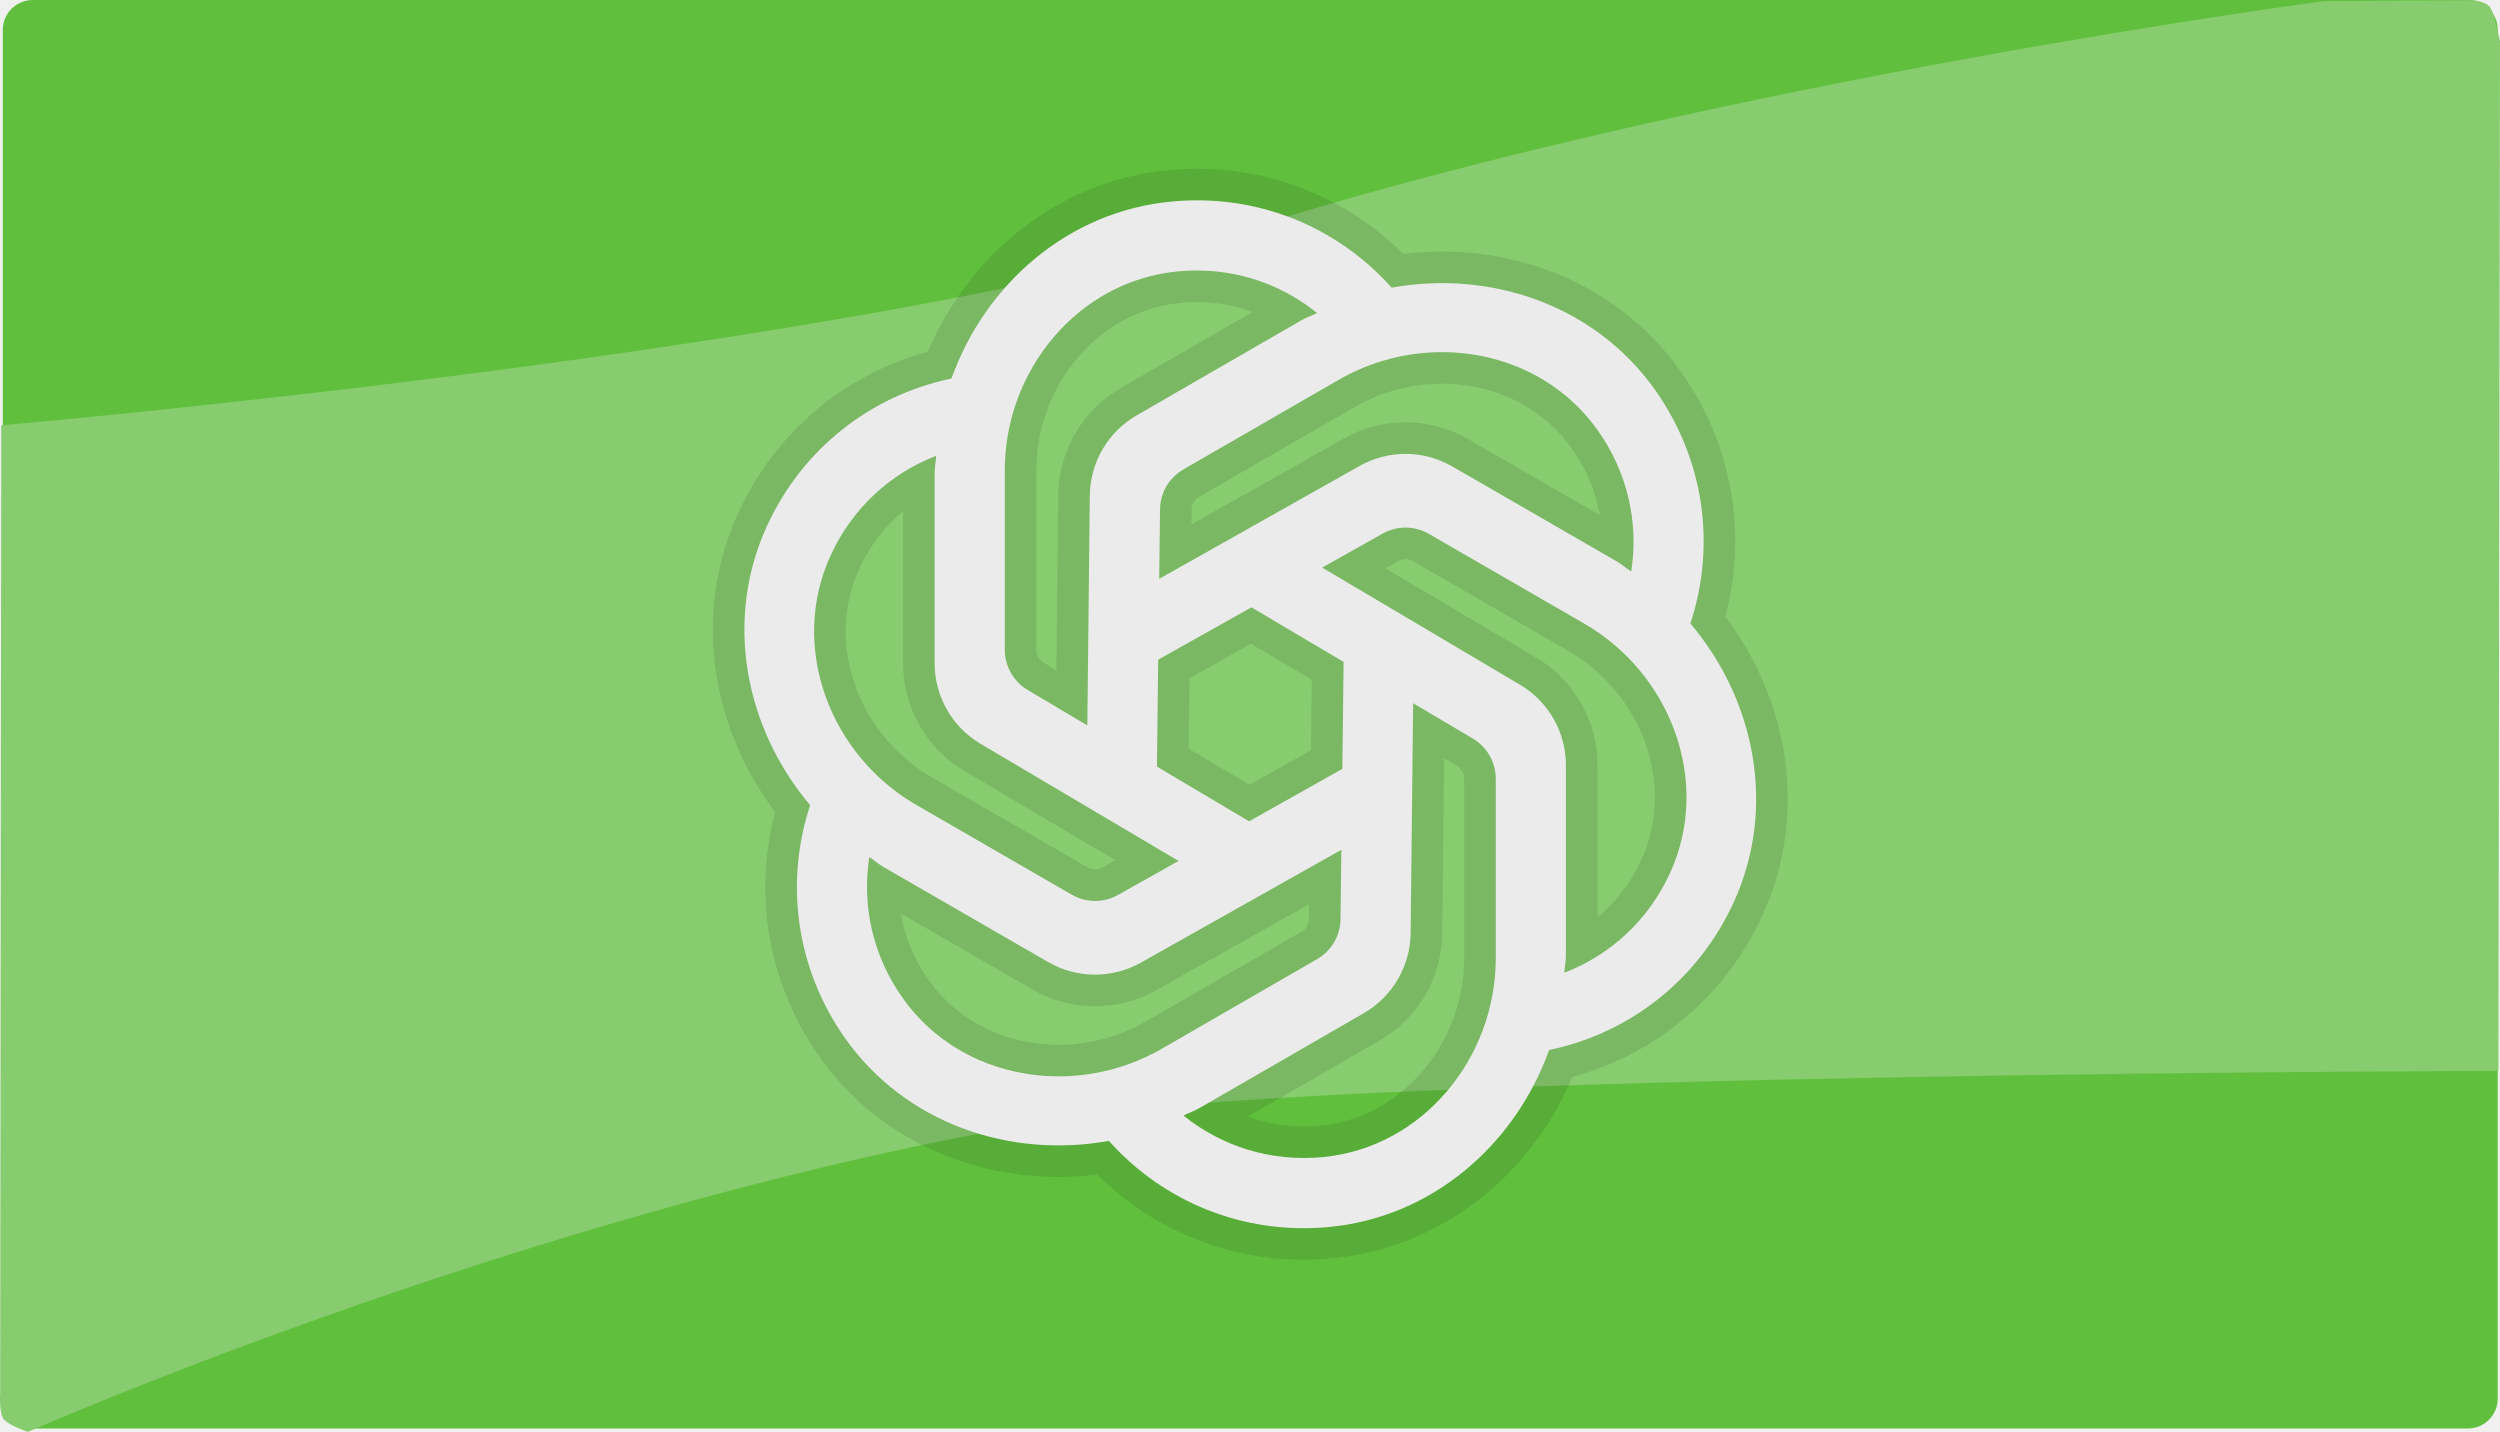
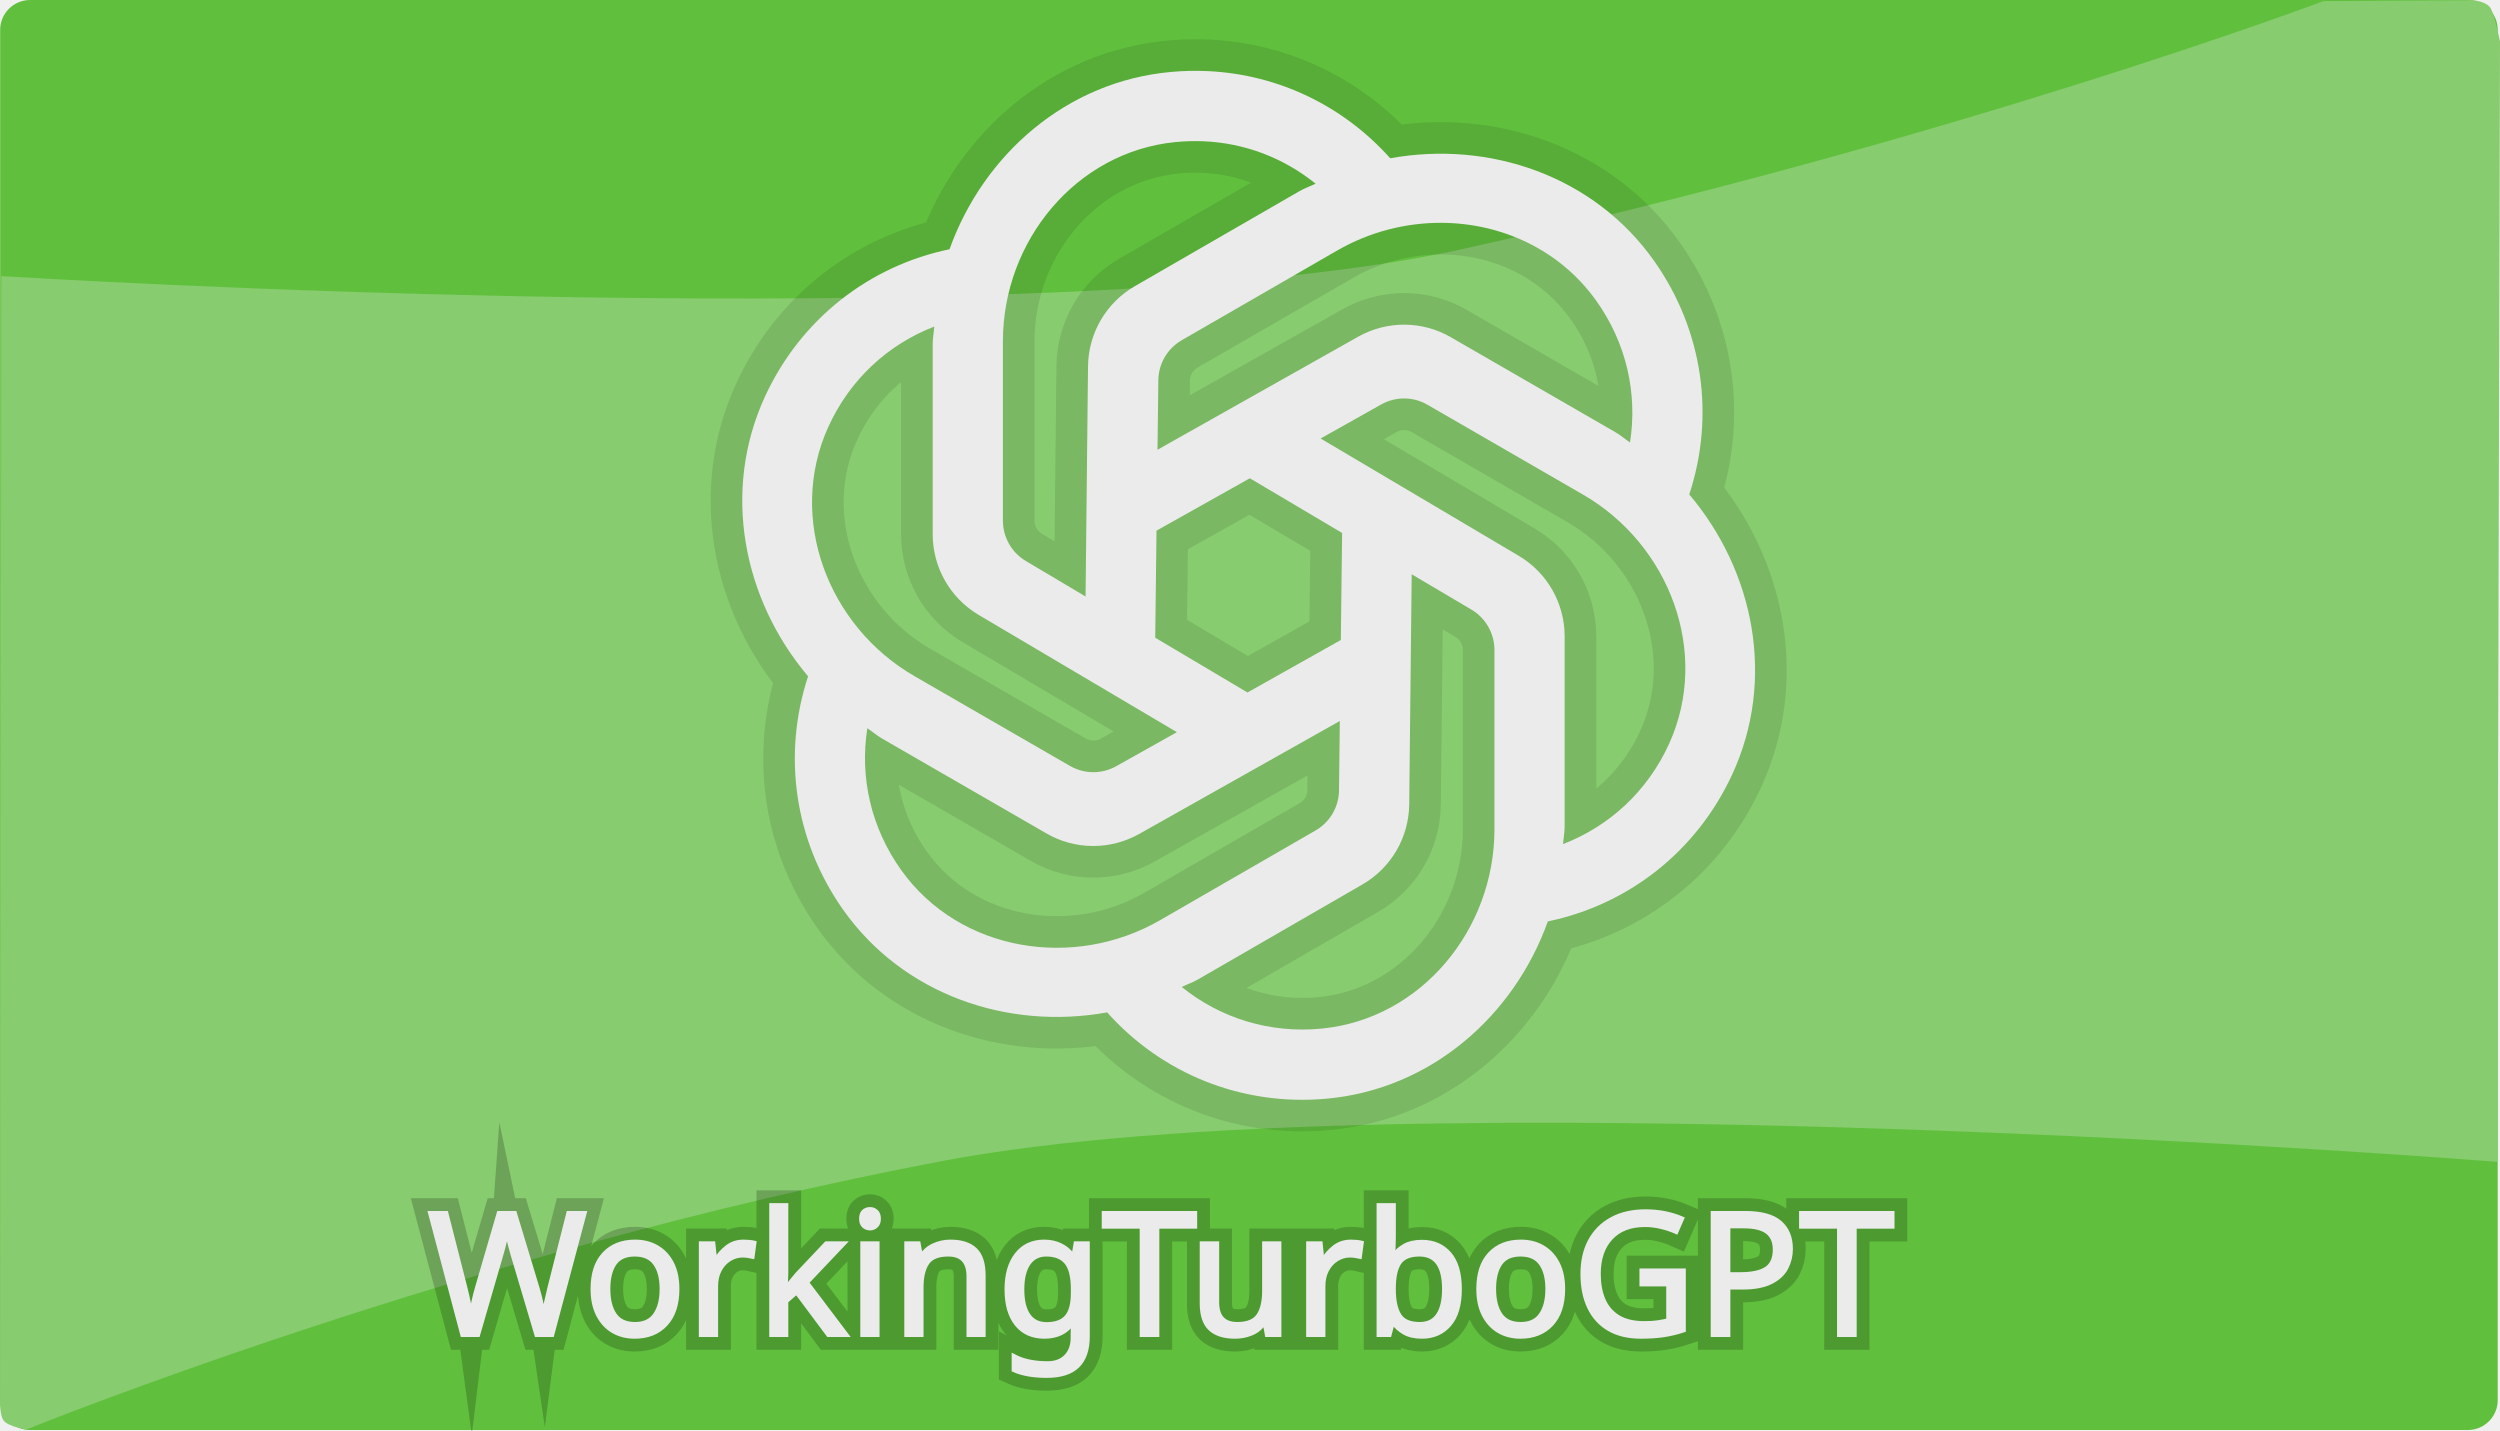
- <svg xmlns="http://www.w3.org/2000/svg" version="1.1" width="376.265" height="215.509" viewBox="0,0,376.265,215.509">
-   <g transform="translate(-240.2786,-72.24528)">
+ <svg xmlns="http://www.w3.org/2000/svg" version="1.1" width="375.865" height="215" viewBox="0,0,375.865,215">
+   <g transform="translate(-52.26755,-72.24528)">
    <g data-paper-data="{&quot;isPaintingLayer&quot;:true}" fill-rule="nonzero" stroke-linecap="butt" stroke-linejoin="miter" stroke-miterlimit="10" stroke-dasharray="" stroke-dashoffset="0" style="mix-blend-mode: normal">
-       <path d="M245.202,287.245c-2.485,0 -4.5,-2.015 -4.5,-4.5v-206c0,-2.485 2.015,-4.5 4.5,-4.5h366.5c2.485,0 4.5,2.015 4.5,4.5v206c0,2.485 -2.015,4.5 -4.5,4.5z" fill="#60c03d" stroke="none" stroke-width="0" />
-       <path d="M240.304,281.921l0.167,-145.667c0,0 127.637,-10.996 189.098,-30.072c70.47,-21.873 160.402,-33.761 160.402,-33.761l22.491,-0.147c0,0 2.08,0.155 2.687,1.224c0.607,1.069 1.394,5.001 1.394,5.001l-0.239,154.922c0,0 -172.085,0.32 -213.754,6.838c-77.939,12.192 -158.079,47.495 -158.079,47.495c0,0 -2.978,-1.002 -3.656,-1.952c-0.709,-0.993 -0.511,-3.882 -0.511,-3.882z" fill="#87cc6e" stroke="none" stroke-width="0" />
-       <path d="M449.731,115.54c14.906,-2.7 30.66,2.627 39.712,15.478c7.379,10.478 9.11,23.366 5.251,35.066c9.786,11.559 13.047,27.857 6.447,42.117c-5.387,11.628 -15.66,19.567 -27.712,22.076c-5.115,14.26 -17.624,25.241 -33.279,26.653c-12.764,1.157 -24.777,-3.791 -32.976,-12.976c-14.906,2.7 -30.673,-2.627 -39.725,-15.478c-7.37,-10.474 -9.091,-23.356 -5.237,-35.052c-9.787,-11.559 -13.047,-27.87 -6.447,-42.131c5.387,-11.634 15.66,-19.566 27.712,-22.076c5.115,-14.261 17.624,-25.241 33.279,-26.653c1.892,-0.171 3.757,-0.213 5.608,-0.124c10.635,0.513 20.384,5.276 27.368,13.1zM417.428,113.107c-14.962,1.485 -25.925,14.906 -25.925,29.938v26.983c0,2.484 1.311,4.795 3.45,6.062l8.976,5.333l0.371,-34.612c0.056,-4.976 2.731,-9.557 7.038,-12.041l24.77,-14.296c0.776,-0.448 1.61,-0.719 2.406,-1.113c-4.76,-3.844 -10.618,-6.131 -16.921,-6.378c-1.372,-0.054 -2.762,-0.015 -4.165,0.124zM441.758,129.41l-23.368,13.485c-2.154,1.246 -3.491,3.523 -3.519,6.007l-0.124,10.461l30.158,-16.99c4.335,-2.442 9.631,-2.423 13.938,0.069l24.77,14.296c0.777,0.449 1.431,1.033 2.172,1.526c1.153,-7.356 -0.532,-14.974 -5.127,-21.375c-5.476,-7.636 -14.212,-11.589 -23.175,-11.643c-5.378,-0.032 -10.843,1.346 -15.725,4.165zM365.235,155.967c-6.193,13.696 -0.058,29.913 12.962,37.43l23.382,13.498c2.154,1.246 4.801,1.259 6.969,0.041l9.113,-5.113l-29.815,-17.636c-4.279,-2.534 -6.9,-7.148 -6.9,-12.124v-28.578c0,-0.894 0.178,-1.755 0.234,-2.639c-6.945,2.681 -12.694,7.939 -15.945,15.12zM448.37,152.558l-9.1,5.113l29.787,17.636c4.279,2.534 6.9,7.134 6.9,12.11v28.591c0,0.896 -0.177,1.753 -0.234,2.639c6.947,-2.68 12.707,-7.937 15.959,-15.12c6.193,-13.696 0.044,-29.913 -12.976,-37.43l-23.368,-13.498c-1.077,-0.623 -2.276,-0.941 -3.478,-0.948c-1.202,-0.007 -2.408,0.298 -3.491,0.907zM414.596,171.527l-0.192,16.096l13.87,8.234l14.034,-7.89l0.192,-16.096l-13.87,-8.22zM452.59,212.682c-0.056,4.976 -2.731,9.557 -7.038,12.041l-24.756,14.296c-0.776,0.448 -1.61,0.719 -2.405,1.113c5.795,4.681 13.236,7.032 21.086,6.254c14.962,-1.485 25.925,-14.905 25.925,-29.938v-26.983c0,-2.484 -1.311,-4.795 -3.45,-6.062l-8.99,-5.32zM411.998,217.122c-4.335,2.442 -9.631,2.423 -13.938,-0.069l-24.77,-14.296c-0.777,-0.449 -1.431,-1.033 -2.172,-1.526c-1.153,7.356 0.532,14.974 5.127,21.375c8.762,12.218 25.881,14.994 38.901,7.478l23.368,-13.485c2.154,-1.246 3.491,-3.523 3.519,-6.007l0.124,-10.447z" fill="none" stroke-opacity="0.098" stroke="#000000" stroke-width="9.5" />
-       <path d="M449.731,115.54c14.906,-2.7 30.66,2.627 39.712,15.478c7.379,10.478 9.11,23.366 5.251,35.066c9.786,11.559 13.047,27.857 6.447,42.117c-5.387,11.628 -15.66,19.567 -27.712,22.076c-5.115,14.26 -17.624,25.241 -33.279,26.653c-12.764,1.157 -24.777,-3.791 -32.976,-12.976c-14.906,2.7 -30.673,-2.627 -39.725,-15.478c-7.37,-10.474 -9.091,-23.356 -5.237,-35.052c-9.787,-11.559 -13.047,-27.87 -6.447,-42.131c5.387,-11.634 15.66,-19.566 27.712,-22.076c5.115,-14.261 17.624,-25.241 33.279,-26.653c1.892,-0.171 3.757,-0.213 5.608,-0.124c10.635,0.513 20.384,5.276 27.368,13.1zM417.428,113.107c-14.962,1.485 -25.925,14.906 -25.925,29.938v26.983c0,2.484 1.311,4.795 3.45,6.062l8.976,5.333l0.371,-34.612c0.056,-4.976 2.731,-9.557 7.038,-12.041l24.77,-14.296c0.776,-0.448 1.61,-0.719 2.406,-1.113c-4.76,-3.844 -10.618,-6.131 -16.921,-6.378c-1.372,-0.054 -2.762,-0.015 -4.165,0.124zM441.758,129.41l-23.368,13.485c-2.154,1.246 -3.491,3.523 -3.519,6.007l-0.124,10.461l30.158,-16.99c4.335,-2.442 9.631,-2.423 13.938,0.069l24.77,14.296c0.777,0.449 1.431,1.033 2.172,1.526c1.153,-7.356 -0.532,-14.974 -5.127,-21.375c-5.476,-7.636 -14.212,-11.589 -23.175,-11.643c-5.378,-0.032 -10.843,1.346 -15.725,4.165zM365.235,155.967c-6.193,13.696 -0.058,29.913 12.962,37.43l23.382,13.498c2.154,1.246 4.801,1.259 6.969,0.041l9.113,-5.113l-29.815,-17.636c-4.279,-2.534 -6.9,-7.148 -6.9,-12.124v-28.578c0,-0.894 0.178,-1.755 0.234,-2.639c-6.945,2.681 -12.694,7.939 -15.945,15.12zM448.37,152.558l-9.1,5.113l29.787,17.636c4.279,2.534 6.9,7.134 6.9,12.11v28.591c0,0.896 -0.177,1.753 -0.234,2.639c6.947,-2.68 12.707,-7.937 15.959,-15.12c6.193,-13.696 0.044,-29.913 -12.976,-37.43l-23.368,-13.498c-1.077,-0.623 -2.276,-0.941 -3.478,-0.948c-1.202,-0.007 -2.408,0.298 -3.491,0.907zM414.596,171.527l-0.192,16.096l13.87,8.234l14.034,-7.89l0.192,-16.096l-13.87,-8.22zM452.59,212.682c-0.056,4.976 -2.731,9.557 -7.038,12.041l-24.756,14.296c-0.776,0.448 -1.61,0.719 -2.405,1.113c5.795,4.681 13.236,7.032 21.086,6.254c14.962,-1.485 25.925,-14.905 25.925,-29.938v-26.983c0,-2.484 -1.311,-4.795 -3.45,-6.062l-8.99,-5.32zM411.998,217.122c-4.335,2.442 -9.631,2.423 -13.938,-0.069l-24.77,-14.296c-0.777,-0.449 -1.431,-1.033 -2.172,-1.526c-1.153,7.356 0.532,14.974 5.127,21.375c8.762,12.218 25.881,14.994 38.901,7.478l23.368,-13.485c2.154,-1.246 3.491,-3.523 3.519,-6.007l0.124,-10.447z" fill="#ebebeb" stroke="none" stroke-width="1" />
+       <g stroke="none" stroke-width="0">
+         <path d="M56.791,287.245c-2.485,0 -4.5,-2.015 -4.5,-4.5v-206c0,-2.485 2.015,-4.5 4.5,-4.5h366.5c2.485,0 4.5,2.015 4.5,4.5v206c0,2.485 -2.015,4.5 -4.5,4.5z" fill="#60c03d" />
+         <path d="M52.46,113.755c0,0 156.865,9.835 219.698,-4.072c73.97,-16.373 129.402,-37.261 129.402,-37.261l22.491,-0.147c0,0 2.08,0.155 2.687,1.224c0.607,1.069 1.394,5.001 1.394,5.001l-0.439,168.422c0,0 -164.852,-13.12 -233.554,-0.162c-71.669,13.518 -137.879,40.395 -137.879,40.395c0,0 -2.778,-0.402 -3.456,-1.352c-0.709,-0.993 -0.511,-3.882 -0.511,-3.882z" fill="#87cc6e" />
+       </g>
+       <g>
+         <path d="M261.279,96.04c14.906,-2.7 30.66,2.627 39.712,15.478c7.379,10.478 9.11,23.366 5.251,35.066c9.786,11.559 13.047,27.857 6.447,42.117c-5.387,11.628 -15.66,19.567 -27.712,22.076c-5.115,14.26 -17.624,25.241 -33.279,26.653c-12.764,1.157 -24.777,-3.791 -32.976,-12.976c-14.906,2.7 -30.673,-2.627 -39.725,-15.478c-7.37,-10.474 -9.091,-23.356 -5.237,-35.052c-9.787,-11.559 -13.047,-27.87 -6.447,-42.131c5.387,-11.634 15.66,-19.566 27.712,-22.076c5.115,-14.261 17.624,-25.241 33.279,-26.653c1.892,-0.171 3.757,-0.213 5.608,-0.124c10.635,0.513 20.384,5.276 27.368,13.1zM228.976,93.607c-14.962,1.485 -25.925,14.906 -25.925,29.938v26.983c0,2.484 1.311,4.795 3.45,6.062l8.976,5.333l0.371,-34.612c0.056,-4.976 2.731,-9.557 7.038,-12.041l24.77,-14.296c0.776,-0.448 1.61,-0.719 2.406,-1.113c-4.76,-3.844 -10.618,-6.131 -16.921,-6.378c-1.372,-0.054 -2.762,-0.015 -4.165,0.124zM253.306,109.91l-23.368,13.485c-2.154,1.246 -3.491,3.523 -3.519,6.007l-0.124,10.461l30.158,-16.99c4.335,-2.442 9.631,-2.423 13.938,0.069l24.77,14.296c0.777,0.449 1.431,1.033 2.172,1.526c1.153,-7.356 -0.532,-14.974 -5.127,-21.375c-5.476,-7.636 -14.212,-11.589 -23.175,-11.643c-5.378,-0.032 -10.843,1.346 -15.725,4.165zM176.783,136.467c-6.193,13.696 -0.058,29.913 12.962,37.43l23.382,13.498c2.154,1.246 4.801,1.259 6.969,0.041l9.113,-5.113l-29.815,-17.636c-4.279,-2.534 -6.9,-7.148 -6.9,-12.124v-28.578c0,-0.894 0.178,-1.755 0.234,-2.639c-6.945,2.681 -12.694,7.939 -15.945,15.12zM259.918,133.058l-9.1,5.113l29.787,17.636c4.279,2.534 6.9,7.134 6.9,12.11v28.591c0,0.896 -0.177,1.753 -0.234,2.639c6.947,-2.68 12.707,-7.937 15.959,-15.12c6.193,-13.696 0.044,-29.913 -12.976,-37.43l-23.368,-13.498c-1.077,-0.623 -2.276,-0.941 -3.478,-0.948c-1.202,-0.007 -2.408,0.298 -3.491,0.907zM226.144,152.027l-0.192,16.096l13.87,8.234l14.034,-7.89l0.192,-16.096l-13.87,-8.22zM264.138,193.182c-0.056,4.976 -2.731,9.557 -7.038,12.041l-24.756,14.296c-0.776,0.448 -1.61,0.719 -2.405,1.113c5.795,4.681 13.236,7.032 21.086,6.254c14.962,-1.485 25.925,-14.905 25.925,-29.938v-26.983c0,-2.484 -1.311,-4.795 -3.45,-6.062l-8.99,-5.32zM223.546,197.622c-4.335,2.442 -9.631,2.423 -13.938,-0.069l-24.77,-14.296c-0.777,-0.449 -1.431,-1.033 -2.172,-1.526c-1.153,7.356 0.532,14.974 5.127,21.375c8.762,12.218 25.881,14.994 38.901,7.478l23.368,-13.485c2.154,-1.246 3.491,-3.523 3.519,-6.007l0.124,-10.447z" fill="none" stroke-opacity="0.098" stroke="#000000" stroke-width="9.5" />
+         <path d="M261.279,96.04c14.906,-2.7 30.66,2.627 39.712,15.478c7.379,10.478 9.11,23.366 5.251,35.066c9.786,11.559 13.047,27.857 6.447,42.117c-5.387,11.628 -15.66,19.567 -27.712,22.076c-5.115,14.26 -17.624,25.241 -33.279,26.653c-12.764,1.157 -24.777,-3.791 -32.976,-12.976c-14.906,2.7 -30.673,-2.627 -39.725,-15.478c-7.37,-10.474 -9.091,-23.356 -5.237,-35.052c-9.787,-11.559 -13.047,-27.87 -6.447,-42.131c5.387,-11.634 15.66,-19.566 27.712,-22.076c5.115,-14.261 17.624,-25.241 33.279,-26.653c1.892,-0.171 3.757,-0.213 5.608,-0.124c10.635,0.513 20.384,5.276 27.368,13.1zM228.976,93.607c-14.962,1.485 -25.925,14.906 -25.925,29.938v26.983c0,2.484 1.311,4.795 3.45,6.062l8.976,5.333l0.371,-34.612c0.056,-4.976 2.731,-9.557 7.038,-12.041l24.77,-14.296c0.776,-0.448 1.61,-0.719 2.406,-1.113c-4.76,-3.844 -10.618,-6.131 -16.921,-6.378c-1.372,-0.054 -2.762,-0.015 -4.165,0.124zM253.306,109.91l-23.368,13.485c-2.154,1.246 -3.491,3.523 -3.519,6.007l-0.124,10.461l30.158,-16.99c4.335,-2.442 9.631,-2.423 13.938,0.069l24.77,14.296c0.777,0.449 1.431,1.033 2.172,1.526c1.153,-7.356 -0.532,-14.974 -5.127,-21.375c-5.476,-7.636 -14.212,-11.589 -23.175,-11.643c-5.378,-0.032 -10.843,1.346 -15.725,4.165zM176.783,136.467c-6.193,13.696 -0.058,29.913 12.962,37.43l23.382,13.498c2.154,1.246 4.801,1.259 6.969,0.041l9.113,-5.113l-29.815,-17.636c-4.279,-2.534 -6.9,-7.148 -6.9,-12.124v-28.578c0,-0.894 0.178,-1.755 0.234,-2.639c-6.945,2.681 -12.694,7.939 -15.945,15.12zM259.918,133.058l-9.1,5.113l29.787,17.636c4.279,2.534 6.9,7.134 6.9,12.11v28.591c0,0.896 -0.177,1.753 -0.234,2.639c6.947,-2.68 12.707,-7.937 15.959,-15.12c6.193,-13.696 0.044,-29.913 -12.976,-37.43l-23.368,-13.498c-1.077,-0.623 -2.276,-0.941 -3.478,-0.948c-1.202,-0.007 -2.408,0.298 -3.491,0.907zM226.144,152.027l-0.192,16.096l13.87,8.234l14.034,-7.89l0.192,-16.096l-13.87,-8.22zM264.138,193.182c-0.056,4.976 -2.731,9.557 -7.038,12.041l-24.756,14.296c-0.776,0.448 -1.61,0.719 -2.405,1.113c5.795,4.681 13.236,7.032 21.086,6.254c14.962,-1.485 25.925,-14.905 25.925,-29.938v-26.983c0,-2.484 -1.311,-4.795 -3.45,-6.062l-8.99,-5.32zM223.546,197.622c-4.335,2.442 -9.631,2.423 -13.938,-0.069l-24.77,-14.296c-0.777,-0.449 -1.431,-1.033 -2.172,-1.526c-1.153,7.356 0.532,14.974 5.127,21.375c8.762,12.218 25.881,14.994 38.901,7.478l23.368,-13.485c2.154,-1.246 3.491,-3.523 3.519,-6.007l0.124,-10.447z" fill="#ebebeb" stroke="none" stroke-width="1" />
+       </g>
+       <g font-family="Pixel" font-weight="normal" font-size="40" text-anchor="start">
+         <text transform="translate(116.6373,272.9353) scale(0.64085,0.64085)" font-size="40" xml:space="preserve" fill-opacity="0.122" fill="#ffffff" fill-rule="nonzero" stroke-opacity="0.2" stroke="#000000" stroke-width="7" stroke-linecap="butt" stroke-linejoin="miter" stroke-miterlimit="10" stroke-dasharray="" stroke-dashoffset="0" font-family="Pixel" font-weight="normal" text-anchor="start" style="mix-blend-mode: normal">
+           <tspan x="0" dy="0">WorkingTurboGPT</tspan>
+         </text>
+         <text transform="translate(116.6373,272.9353) scale(0.64085,0.64085)" font-size="40" xml:space="preserve" fill="#ebebeb" fill-rule="nonzero" stroke="#ebebeb" stroke-width="1" stroke-linecap="butt" stroke-linejoin="miter" stroke-miterlimit="10" stroke-dasharray="" stroke-dashoffset="0" font-family="Pixel" font-weight="normal" text-anchor="start" style="mix-blend-mode: normal">
+           <tspan x="0" dy="0">WorkingTurboGPT</tspan>
+         </text>
+       </g>
    </g>
  </g>
</svg>
